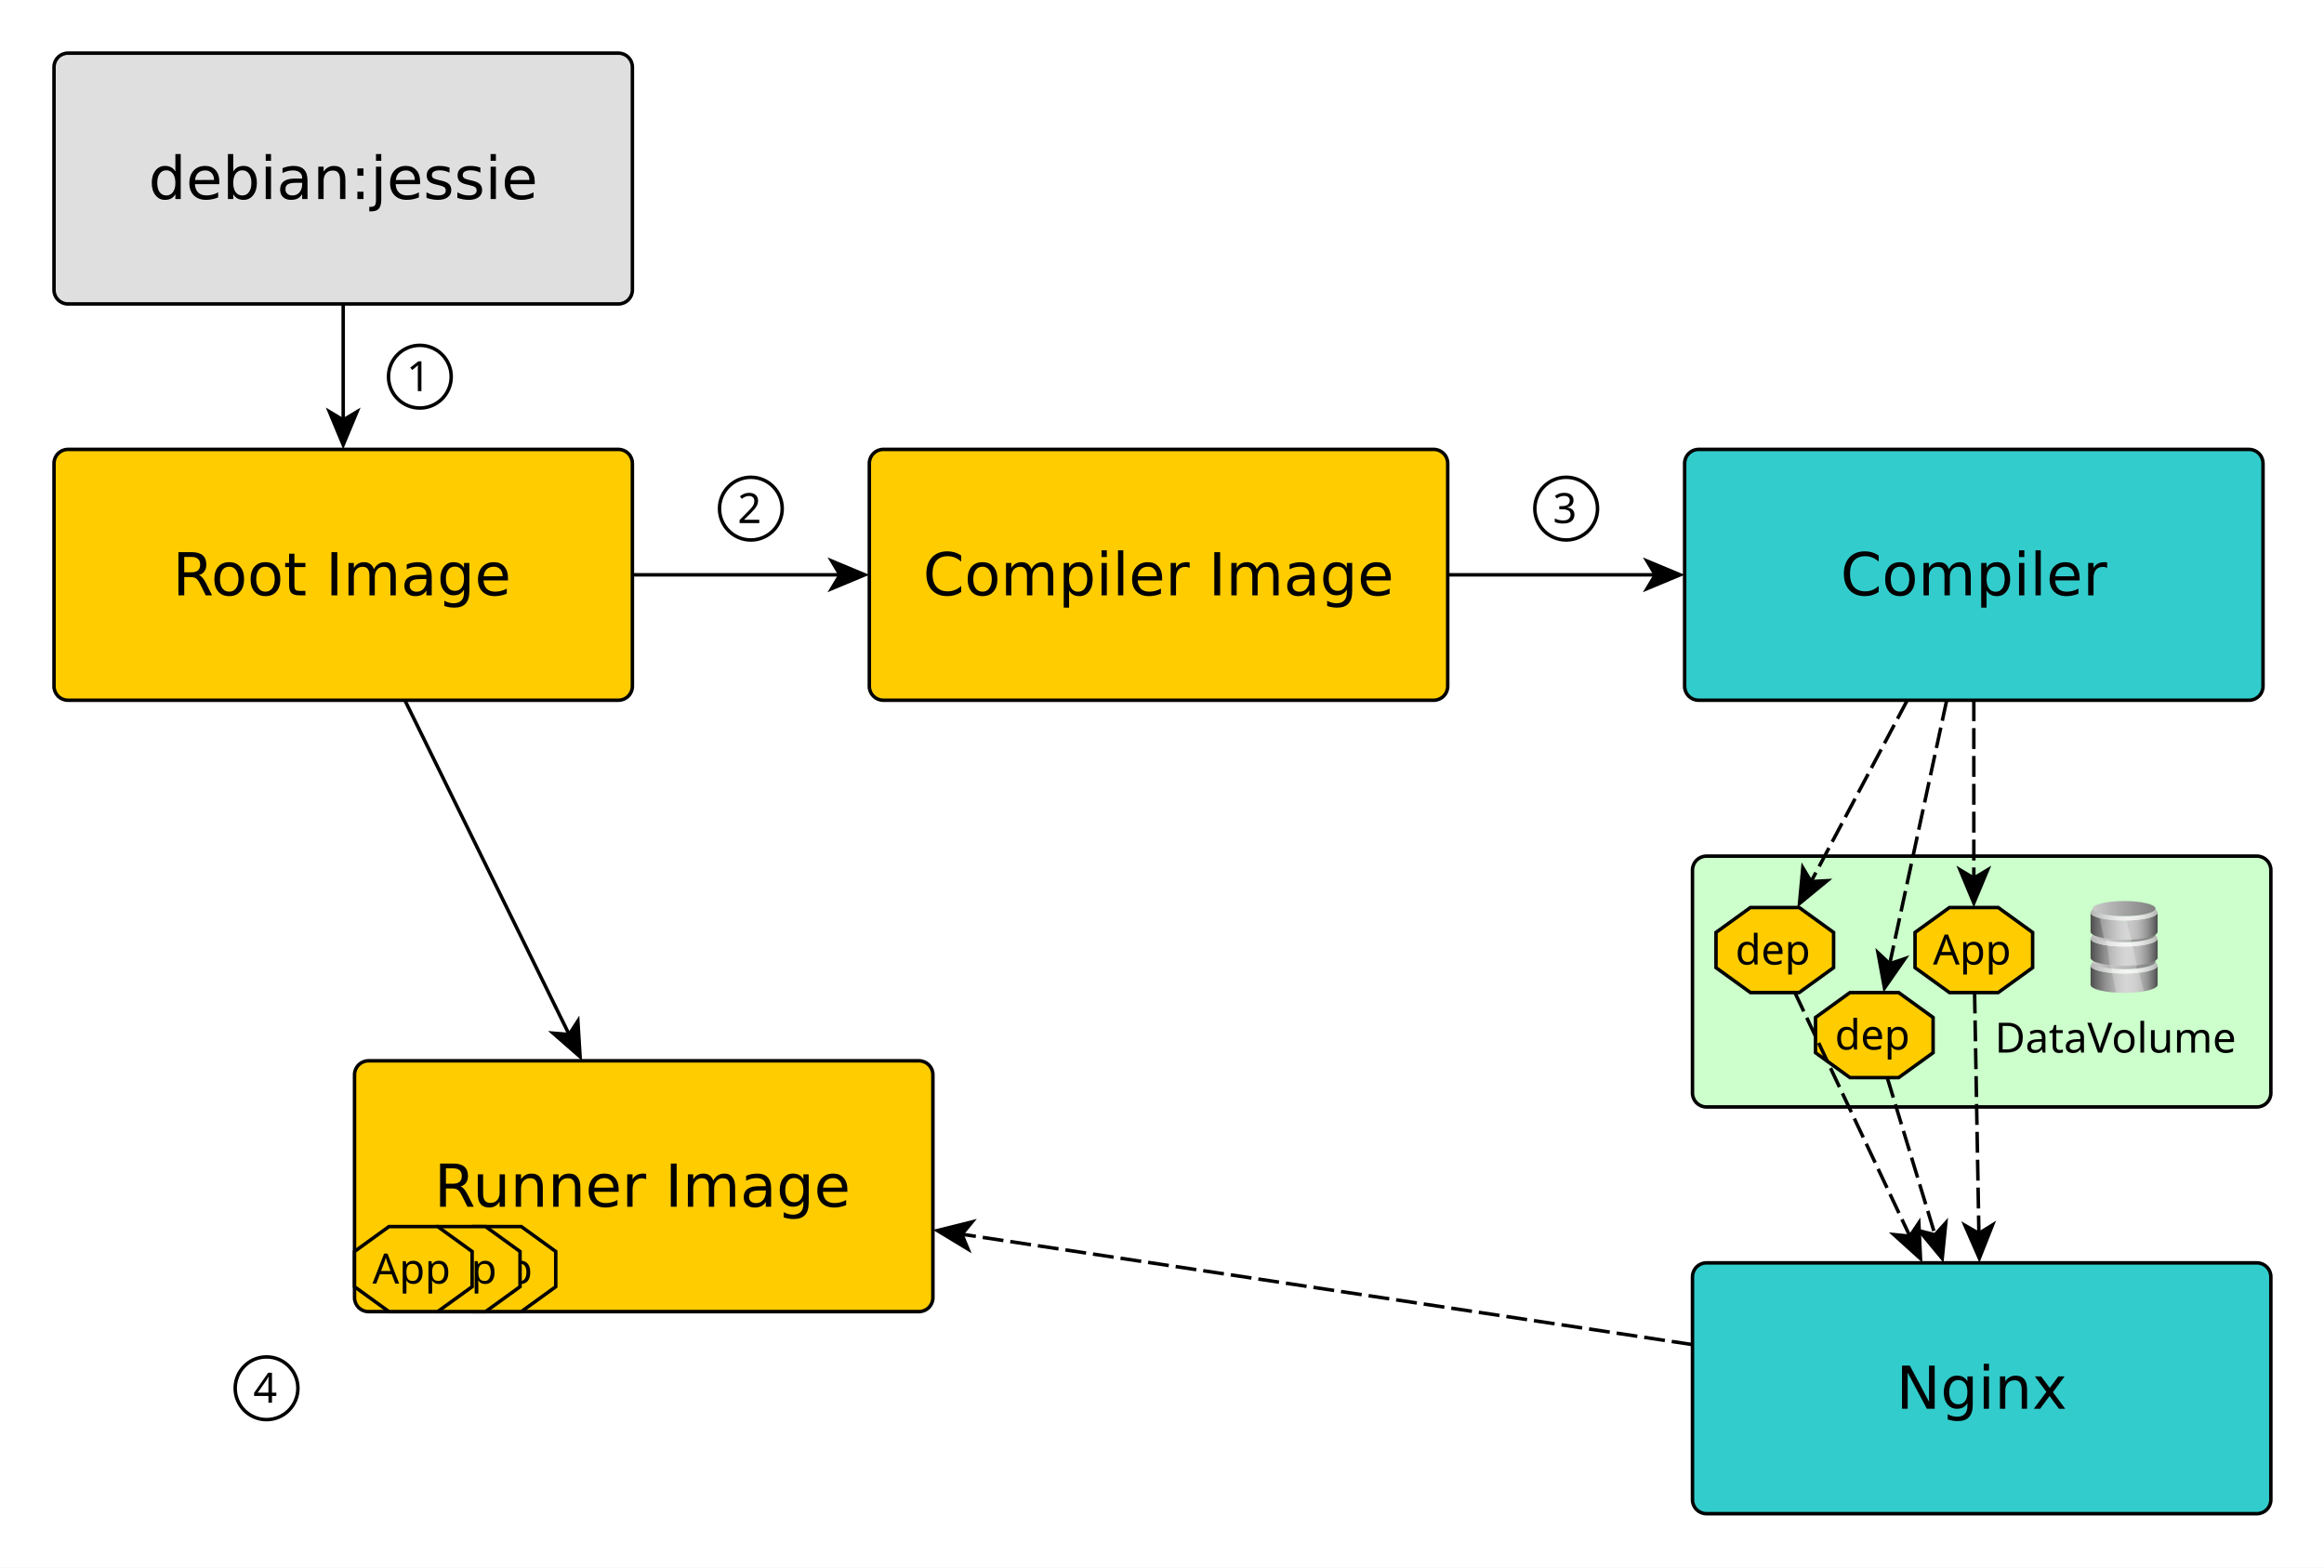
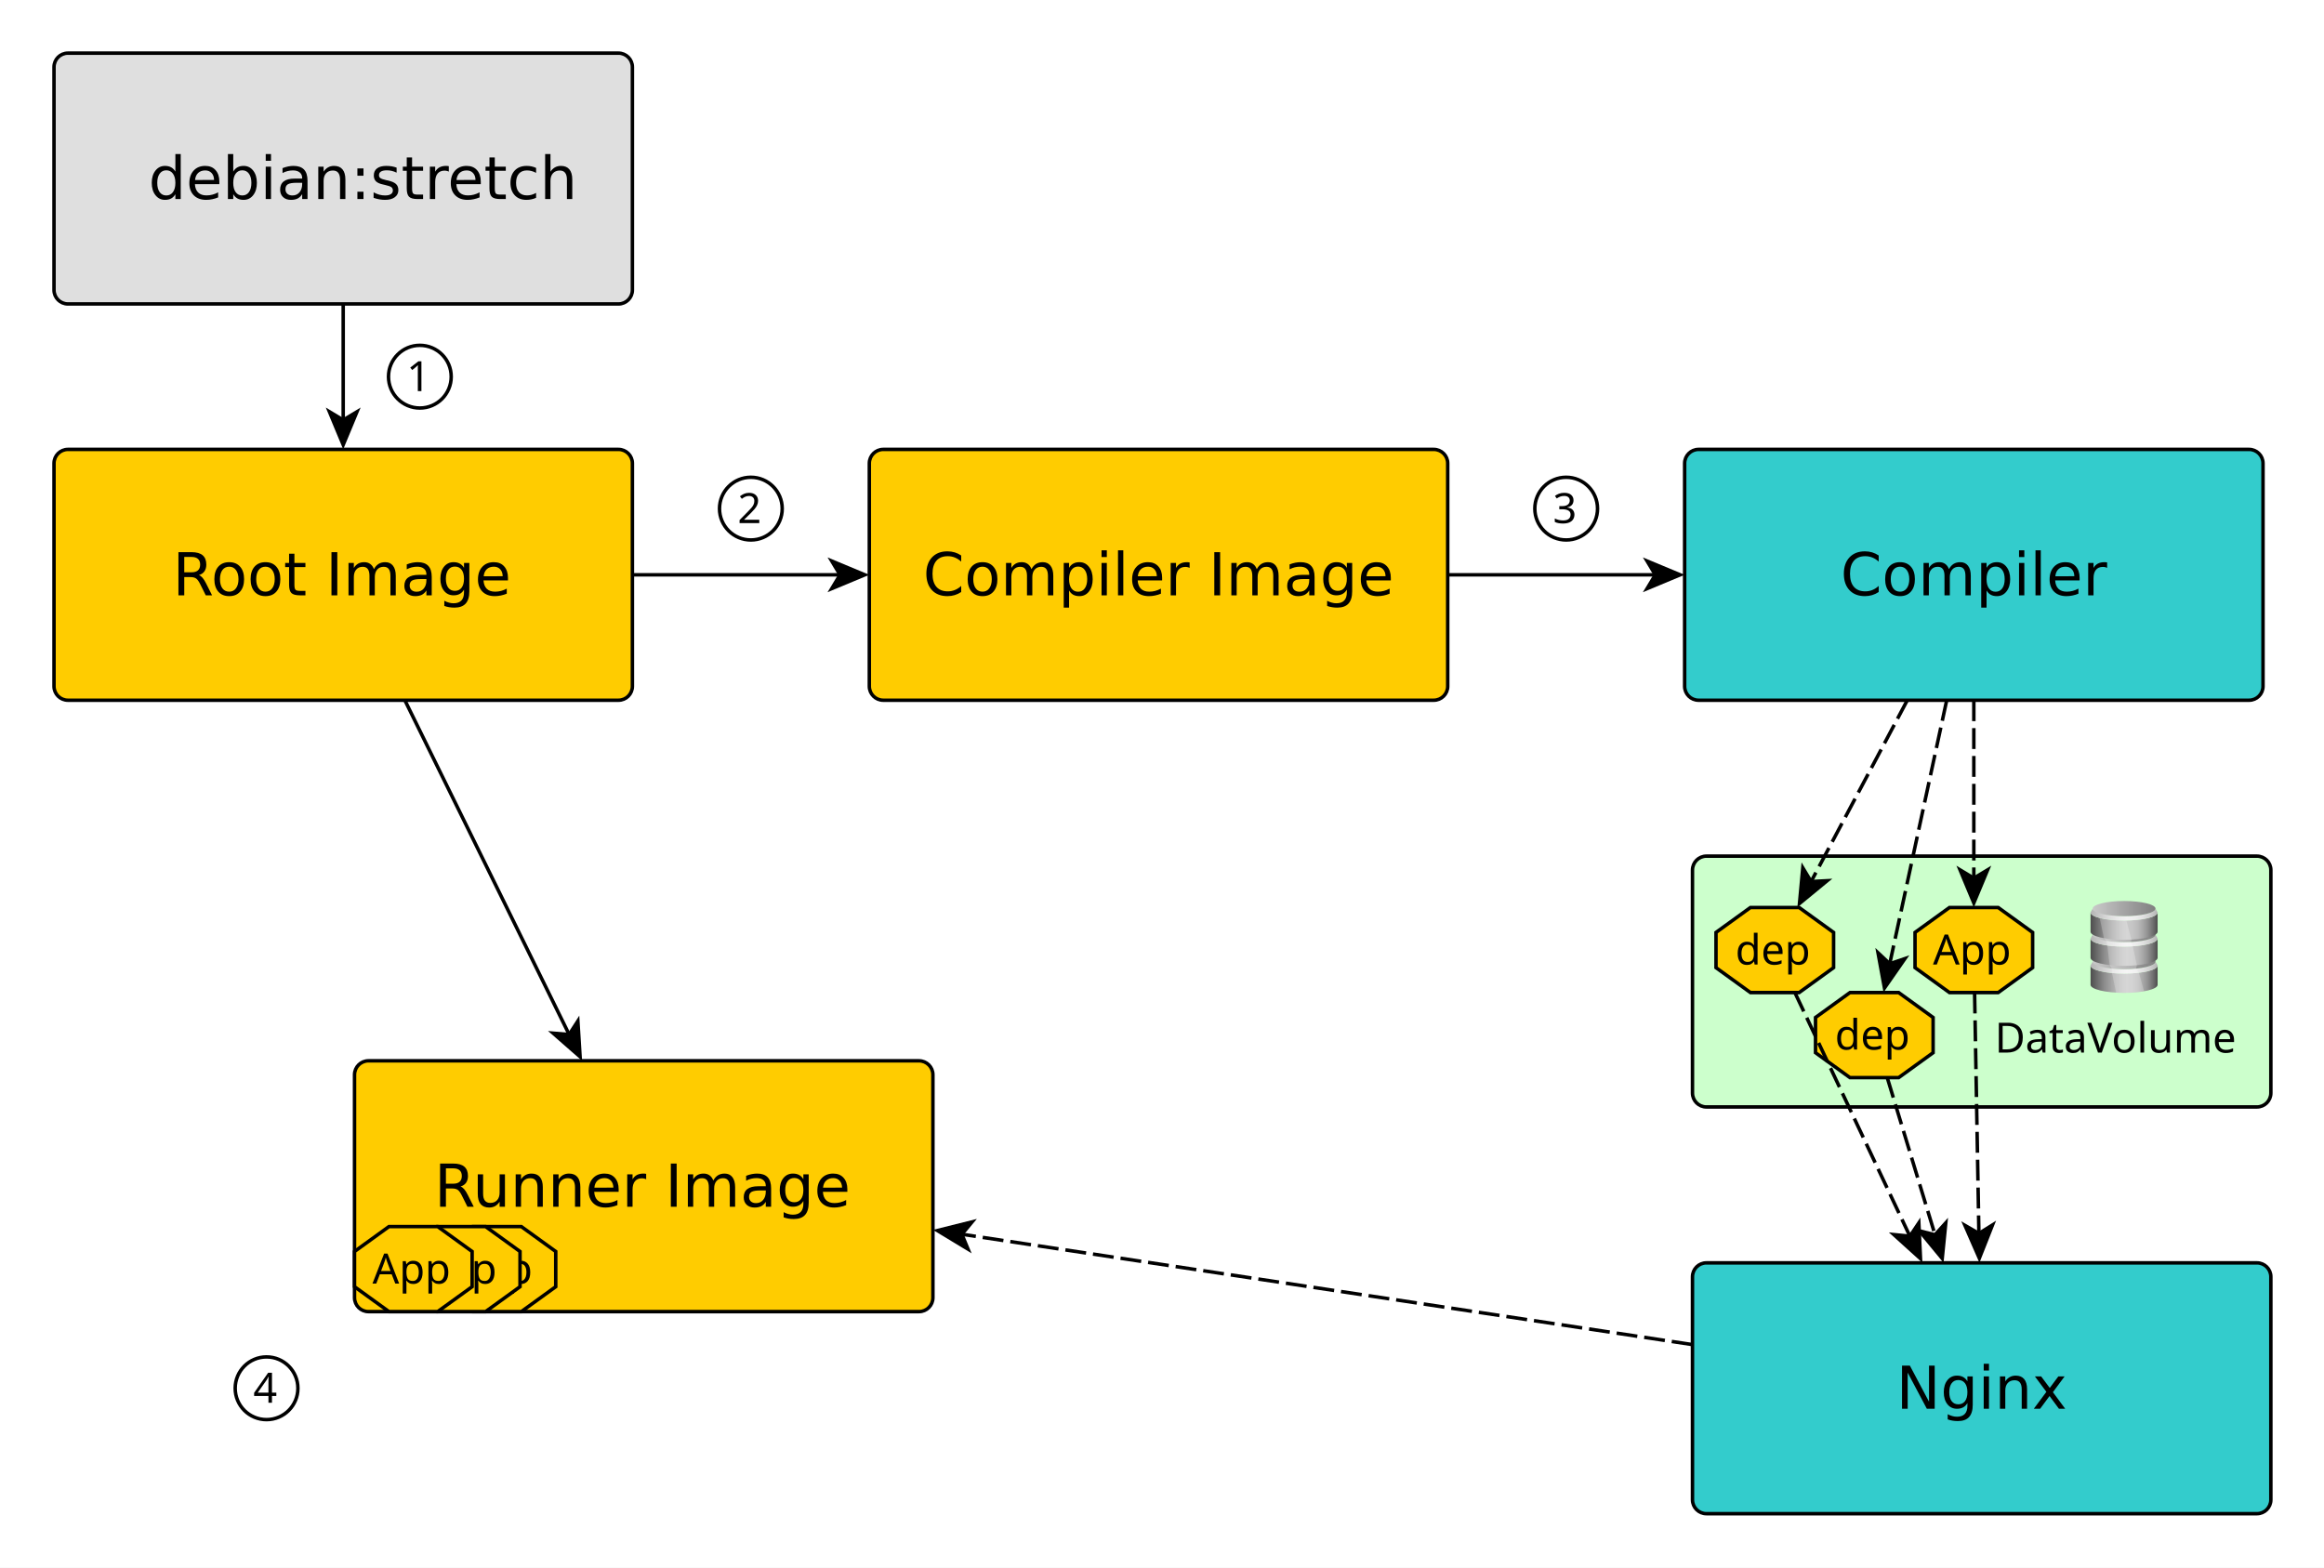
<svg xmlns="http://www.w3.org/2000/svg" fill-opacity="1" color-rendering="auto" color-interpolation="auto" text-rendering="auto" stroke="black" stroke-linecap="square" width="667" stroke-miterlimit="10" shape-rendering="auto" stroke-opacity="1" fill="black" stroke-dasharray="none" font-weight="normal" stroke-width="1" height="450" font-family="'Dialog'" font-style="normal" stroke-linejoin="miter" font-size="12px" stroke-dashoffset="0" image-rendering="auto">
  <defs id="genericDefs" />
  <g>
    <g fill="white" text-rendering="geometricPrecision" shape-rendering="geometricPrecision" transform="translate(-161,-94)" stroke="white">
      <rect x="161" width="667" height="450" y="94" clip-path="url(#clipPath2)" stroke="none" />
    </g>
    <g fill="rgb(255,204,0)" text-rendering="geometricPrecision" shape-rendering="geometricPrecision" transform="matrix(1,0,0,1,-161,-94)" stroke="rgb(255,204,0)">
      <rect x="262.75" y="398.5" clip-path="url(#clipPath2)" width="166" rx="4" ry="4" height="72" stroke="none" />
    </g>
    <g font-size="17px" stroke-linecap="butt" transform="matrix(1,0,0,1,-161,-94)" text-rendering="geometricPrecision" font-family="'DejaVu Sans'" shape-rendering="geometricPrecision" stroke-miterlimit="1.45">
      <text x="285.636" xml:space="preserve" y="440.385" clip-path="url(#clipPath2)" stroke="none">Runner Image</text>
      <rect x="262.75" y="398.5" clip-path="url(#clipPath2)" fill="none" width="166" rx="4" ry="4" height="72" />
    </g>
    <g fill="rgb(255,204,0)" text-rendering="geometricPrecision" shape-rendering="geometricPrecision" transform="matrix(1,0,0,1,-161,-94)" stroke="rgb(255,204,0)">
      <path d="M286.75 453.236 L296.635 446.085 L310.615 446.085 L320.5 453.236 L320.5 463.349 L310.615 470.5 L296.635 470.5 L286.75 463.349 Z" fill-rule="evenodd" clip-path="url(#clipPath2)" stroke="none" />
    </g>
    <g text-rendering="geometricPrecision" stroke-miterlimit="1.45" shape-rendering="geometricPrecision" font-family="sans-serif" transform="matrix(1,0,0,1,-161,-94)" stroke-linecap="butt">
      <text x="292.316" xml:space="preserve" y="462.447" clip-path="url(#clipPath2)" stroke="none">dep</text>
      <path fill="none" d="M286.75 453.236 L296.635 446.085 L310.615 446.085 L320.5 453.236 L320.5 463.349 L310.615 470.5 L296.635 470.5 L286.75 463.349 Z" clip-path="url(#clipPath2)" fill-rule="evenodd" />
    </g>
    <g fill="rgb(204,255,204)" text-rendering="geometricPrecision" shape-rendering="geometricPrecision" transform="matrix(1,0,0,1,-161,-94)" stroke="rgb(204,255,204)">
      <rect x="646.75" y="339.75" clip-path="url(#clipPath2)" width="166" rx="4" ry="4" height="72" stroke="none" />
    </g>
    <g text-rendering="geometricPrecision" stroke-miterlimit="1.45" shape-rendering="geometricPrecision" transform="matrix(1,0,0,1,-161,-94)" stroke-linecap="butt">
      <rect x="646.75" y="339.75" clip-path="url(#clipPath2)" fill="none" width="166" rx="4" ry="4" height="72" />
    </g>
    <g fill="rgb(223,223,223)" text-rendering="geometricPrecision" shape-rendering="geometricPrecision" transform="matrix(1,0,0,1,-161,-94)" stroke="rgb(223,223,223)">
      <rect x="176.5" y="109.25" clip-path="url(#clipPath2)" width="166" rx="4" ry="4" height="72" stroke="none" />
    </g>
    <g font-size="17px" stroke-linecap="butt" transform="matrix(1,0,0,1,-161,-94)" text-rendering="geometricPrecision" font-family="'DejaVu Sans'" shape-rendering="geometricPrecision" stroke-miterlimit="1.45">
-       <text x="203.619" xml:space="preserve" y="151.135" clip-path="url(#clipPath2)" stroke="none">debian:jessie</text>
+       <text x="203.619" xml:space="preserve" y="151.135" clip-path="url(#clipPath2)" stroke="none">debian:stretch</text>
      <rect x="176.5" y="109.25" clip-path="url(#clipPath2)" fill="none" width="166" rx="4" ry="4" height="72" />
    </g>
    <g fill="rgb(255,204,0)" text-rendering="geometricPrecision" shape-rendering="geometricPrecision" transform="matrix(1,0,0,1,-161,-94)" stroke="rgb(255,204,0)">
      <rect x="176.5" y="223" clip-path="url(#clipPath2)" width="166" rx="4" ry="4" height="72" stroke="none" />
    </g>
    <g font-size="17px" stroke-linecap="butt" transform="matrix(1,0,0,1,-161,-94)" text-rendering="geometricPrecision" font-family="'DejaVu Sans'" shape-rendering="geometricPrecision" stroke-miterlimit="1.45">
      <text x="210.538" xml:space="preserve" y="264.885" clip-path="url(#clipPath2)" stroke="none">Root Image</text>
      <rect x="176.5" y="223" clip-path="url(#clipPath2)" fill="none" width="166" rx="4" ry="4" height="72" />
    </g>
    <g fill="rgb(255,204,0)" text-rendering="geometricPrecision" shape-rendering="geometricPrecision" transform="matrix(1,0,0,1,-161,-94)" stroke="rgb(255,204,0)">
      <rect x="410.5" y="223" clip-path="url(#clipPath2)" width="166" rx="4" ry="4" height="72" stroke="none" />
    </g>
    <g font-size="17px" stroke-linecap="butt" transform="matrix(1,0,0,1,-161,-94)" text-rendering="geometricPrecision" font-family="'DejaVu Sans'" shape-rendering="geometricPrecision" stroke-miterlimit="1.45">
      <text x="425.919" xml:space="preserve" y="264.885" clip-path="url(#clipPath2)" stroke="none">Compiler Image</text>
      <rect x="410.5" y="223" clip-path="url(#clipPath2)" fill="none" width="166" rx="4" ry="4" height="72" />
    </g>
    <g fill="rgb(51,204,204)" text-rendering="geometricPrecision" shape-rendering="geometricPrecision" transform="matrix(1,0,0,1,-161,-94)" stroke="rgb(51,204,204)">
      <rect x="644.5" y="223" clip-path="url(#clipPath2)" width="166" rx="4" ry="4" height="72" stroke="none" />
    </g>
    <g font-size="17px" stroke-linecap="butt" transform="matrix(1,0,0,1,-161,-94)" text-rendering="geometricPrecision" font-family="'DejaVu Sans'" shape-rendering="geometricPrecision" stroke-miterlimit="1.45">
      <text x="689.242" xml:space="preserve" y="264.885" clip-path="url(#clipPath2)" stroke="none">Compiler</text>
      <rect x="644.5" y="223" clip-path="url(#clipPath2)" fill="none" width="166" rx="4" ry="4" height="72" />
    </g>
    <g fill="rgb(255,204,0)" text-rendering="geometricPrecision" shape-rendering="geometricPrecision" transform="matrix(1,0,0,1,-161,-94)" stroke="rgb(255,204,0)">
      <path d="M653.5 361.651 L663.385 354.5 L677.365 354.5 L687.25 361.651 L687.25 371.764 L677.365 378.915 L663.385 378.915 L653.5 371.764 Z" fill-rule="evenodd" clip-path="url(#clipPath2)" stroke="none" />
    </g>
    <g text-rendering="geometricPrecision" stroke-miterlimit="1.45" shape-rendering="geometricPrecision" font-family="sans-serif" transform="matrix(1,0,0,1,-161,-94)" stroke-linecap="butt">
      <text x="659.066" xml:space="preserve" y="370.862" clip-path="url(#clipPath2)" stroke="none">dep</text>
      <path fill="none" d="M653.5 361.651 L663.385 354.5 L677.365 354.5 L687.25 361.651 L687.25 371.764 L677.365 378.915 L663.385 378.915 L653.5 371.764 Z" clip-path="url(#clipPath2)" fill-rule="evenodd" />
    </g>
    <g fill="rgb(255,204,0)" text-rendering="geometricPrecision" shape-rendering="geometricPrecision" transform="matrix(1,0,0,1,-161,-94)" stroke="rgb(255,204,0)">
      <path d="M710.625 361.651 L720.51 354.5 L734.49 354.5 L744.375 361.651 L744.375 371.764 L734.49 378.915 L720.51 378.915 L710.625 371.764 Z" fill-rule="evenodd" clip-path="url(#clipPath2)" stroke="none" />
    </g>
    <g text-rendering="geometricPrecision" stroke-miterlimit="1.45" shape-rendering="geometricPrecision" font-family="sans-serif" transform="matrix(1,0,0,1,-161,-94)" stroke-linecap="butt">
      <text x="715.778" xml:space="preserve" y="370.862" clip-path="url(#clipPath2)" stroke="none">App</text>
      <path fill="none" d="M710.625 361.651 L720.51 354.5 L734.49 354.5 L744.375 361.651 L744.375 371.764 L734.49 378.915 L720.51 378.915 L710.625 371.764 Z" clip-path="url(#clipPath2)" fill-rule="evenodd" />
    </g>
    <g text-rendering="geometricPrecision" shape-rendering="geometricPrecision" transform="matrix(0.4904,0,0,0.5537,600,258.637)">
      <g clip-path="url(#clipPath3)">
        <svg xml:space="preserve" opacity="1" writing-mode="lr-tb" stop-color="rgb(0, 0, 0)" shape-rendering="auto" glyph-orientation-horizontal="0deg" color-profile="auto" lighting-color="rgb(255, 255, 255)" color="rgb(0, 0, 0)" font-weight="400" alignment-baseline="auto" font-style="normal" version="1.1" color-interpolation-filters="linearrgb" text-anchor="start" stroke-linecap="butt" color-interpolation="srgb" font-variant="normal" word-spacing="normal" fill-opacity="1" text-rendering="auto" clip-path="none" text-decoration="none" letter-spacing="normal" viewBox="0 0 40 48" glyph-orientation-vertical="auto" display="inline" font-size-adjust="none" overflow="visible" fill="rgb(0, 0, 0)" font-stretch="normal" stroke-dasharray="none" stroke-miterlimit="4" stop-opacity="1" color-rendering="auto" font-size="12" pointer-events="visiblepainted" mask="none" direction="ltr" baseline-shift="baseline" enable-background="new 0 0 40 48" fill-rule="nonzero" image-rendering="auto" stroke-dashoffset="0" width="40px" marker-end="none" clip="auto" cursor="auto" stroke="none" filter="none" visibility="visible" kerning="auto" stroke-width="1" font-family="&quot;Arial&quot;,&quot;Helvetica&quot;,sans-serif" flood-opacity="1" clip-rule="nonzero" src="none" height="48px" unicode-bidi="normal" stroke-linejoin="miter" stroke-opacity="1" flood-color="rgb(0, 0, 0)" dominant-baseline="auto" marker-start="none" x="0px" marker-mid="none" y="0px">
          <defs>
            <clipPath clipPathUnits="userSpaceOnUse" id="clipPath1">
              <path d="M0 0 L667 0 L667 450 L0 450 L0 0 Z" />
            </clipPath>
            <clipPath clipPathUnits="userSpaceOnUse" id="clipPath2">
              <path d="M161 94 L828 94 L828 544 L161 544 L161 94 Z" />
            </clipPath>
            <clipPath clipPathUnits="userSpaceOnUse" id="clipPath3">
              <path d="M-1223.377 -467.112 L136.61 -467.112 L136.61 345.612 L-1223.377 345.612 L-1223.377 -467.112 Z" />
            </clipPath>
          </defs>
          <linearGradient gradientTransform="matrix(1 0 0 1 -370.2002 -614.5742)" x1="370.2" x2="409.45" gradientUnits="userSpaceOnUse" y1="655.094" y2="655.094" id="svg1.SVGID_1_">
            <stop offset="0" style="stop-color:#4D4D4D" />
            <stop offset="0.056" style="stop-color:#5F5F5F" />
            <stop offset="0.21" style="stop-color:#8D8D8D" />
            <stop offset="0.348" style="stop-color:#AEAEAE" />
            <stop offset="0.462" style="stop-color:#C2C2C2" />
            <stop offset="0.539" style="stop-color:#C9C9C9" />
            <stop offset="0.625" style="stop-color:#C5C5C5" />
            <stop offset="0.707" style="stop-color:#BABABA" />
            <stop offset="0.788" style="stop-color:#A6A6A6" />
            <stop offset="0.869" style="stop-color:#8B8B8B" />
            <stop offset="0.948" style="stop-color:#686868" />
            <stop offset="1" style="stop-color:#4D4D4D" />
          </linearGradient>
          <path fill="url(#svg1.SVGID_1_)" d="M19.625,37.613C8.787,37.613,0,35.738,0,33.425v10c0,2.313,8.787,4.188,19.625,4.188  c10.839,0,19.625-1.875,19.625-4.188v-10C39.25,35.738,30.464,37.613,19.625,37.613z" />
          <linearGradient gradientTransform="matrix(1 0 0 1 -370.2002 -614.5742)" x1="370.2" x2="409.45" gradientUnits="userSpaceOnUse" y1="649.094" y2="649.094" id="svg1.SVGID_2_">
            <stop offset="0" style="stop-color:#B3B3B3" />
            <stop offset="0.017" style="stop-color:#B6B6B6" />
            <stop offset="0.235" style="stop-color:#D7D7D7" />
            <stop offset="0.417" style="stop-color:#EBEBEB" />
            <stop offset="0.539" style="stop-color:#F2F2F2" />
            <stop offset="0.658" style="stop-color:#EEEEEE" />
            <stop offset="0.772" style="stop-color:#E3E3E3" />
            <stop offset="0.885" style="stop-color:#CFCFCF" />
            <stop offset="0.997" style="stop-color:#B4B4B4" />
            <stop offset="1" style="stop-color:#B3B3B3" />
          </linearGradient>
          <path fill="url(#svg1.SVGID_2_)" d="M19.625,37.613c10.839,0,19.625-1.875,19.625-4.188l-1.229-2c0,2.168-8.235,3.927-18.396,3.927  c-9.481,0-17.396-1.959-18.396-3.927l-1.229,2C0,35.738,8.787,37.613,19.625,37.613z" />
          <linearGradient gradientTransform="matrix(1 0 0 1 -370.2002 -614.5742)" x1="371.43" x2="408.222" gradientUnits="userSpaceOnUse" y1="646" y2="646" id="svg1.SVGID_3_">
            <stop offset="0" style="stop-color:#C9C9C9" />
            <stop offset="1" style="stop-color:#808080" />
          </linearGradient>
          <ellipse rx="18.396" fill="url(#svg1.SVGID_3_)" ry="3.926" cx="19.625" cy="31.425" />
          <linearGradient gradientTransform="matrix(1 0 0 1 -370.2002 -614.5742)" x1="370.2" x2="409.45" gradientUnits="userSpaceOnUse" y1="641.094" y2="641.094" id="svg1.SVGID_4_">
            <stop offset="0" style="stop-color:#4D4D4D" />
            <stop offset="0.056" style="stop-color:#5F5F5F" />
            <stop offset="0.21" style="stop-color:#8D8D8D" />
            <stop offset="0.348" style="stop-color:#AEAEAE" />
            <stop offset="0.462" style="stop-color:#C2C2C2" />
            <stop offset="0.539" style="stop-color:#C9C9C9" />
            <stop offset="0.625" style="stop-color:#C5C5C5" />
            <stop offset="0.707" style="stop-color:#BABABA" />
            <stop offset="0.788" style="stop-color:#A6A6A6" />
            <stop offset="0.869" style="stop-color:#8B8B8B" />
            <stop offset="0.948" style="stop-color:#686868" />
            <stop offset="1" style="stop-color:#4D4D4D" />
          </linearGradient>
          <path fill="url(#svg1.SVGID_4_)" d="M19.625,23.613C8.787,23.613,0,21.738,0,19.425v10c0,2.313,8.787,4.188,19.625,4.188  c10.839,0,19.625-1.875,19.625-4.188v-10C39.25,21.738,30.464,23.613,19.625,23.613z" />
          <linearGradient gradientTransform="matrix(1 0 0 1 -370.2002 -614.5742)" x1="370.2" x2="409.45" gradientUnits="userSpaceOnUse" y1="635.094" y2="635.094" id="svg1.SVGID_5_">
            <stop offset="0" style="stop-color:#B3B3B3" />
            <stop offset="0.017" style="stop-color:#B6B6B6" />
            <stop offset="0.235" style="stop-color:#D7D7D7" />
            <stop offset="0.417" style="stop-color:#EBEBEB" />
            <stop offset="0.539" style="stop-color:#F2F2F2" />
            <stop offset="0.658" style="stop-color:#EEEEEE" />
            <stop offset="0.772" style="stop-color:#E3E3E3" />
            <stop offset="0.885" style="stop-color:#CFCFCF" />
            <stop offset="0.997" style="stop-color:#B4B4B4" />
            <stop offset="1" style="stop-color:#B3B3B3" />
          </linearGradient>
          <path fill="url(#svg1.SVGID_5_)" d="M19.625,23.613c10.839,0,19.625-1.875,19.625-4.188l-1.229-2c0,2.168-8.235,3.926-18.396,3.926  c-9.481,0-17.396-1.959-18.396-3.926l-1.229,2C0,21.738,8.787,23.613,19.625,23.613z" />
          <linearGradient gradientTransform="matrix(1 0 0 1 -370.2002 -614.5742)" x1="371.43" x2="408.222" gradientUnits="userSpaceOnUse" y1="632" y2="632" id="svg1.SVGID_6_">
            <stop offset="0" style="stop-color:#C9C9C9" />
            <stop offset="1" style="stop-color:#808080" />
          </linearGradient>
          <ellipse rx="18.396" fill="url(#svg1.SVGID_6_)" ry="3.926" cx="19.625" cy="17.426" />
          <linearGradient gradientTransform="matrix(1 0 0 1 -370.2002 -614.5742)" x1="370.2" x2="409.45" gradientUnits="userSpaceOnUse" y1="627.594" y2="627.594" id="svg1.SVGID_7_">
            <stop offset="0" style="stop-color:#4D4D4D" />
            <stop offset="0.056" style="stop-color:#5F5F5F" />
            <stop offset="0.21" style="stop-color:#8D8D8D" />
            <stop offset="0.348" style="stop-color:#AEAEAE" />
            <stop offset="0.462" style="stop-color:#C2C2C2" />
            <stop offset="0.539" style="stop-color:#C9C9C9" />
            <stop offset="0.625" style="stop-color:#C5C5C5" />
            <stop offset="0.707" style="stop-color:#BABABA" />
            <stop offset="0.788" style="stop-color:#A6A6A6" />
            <stop offset="0.869" style="stop-color:#8B8B8B" />
            <stop offset="0.948" style="stop-color:#686868" />
            <stop offset="1" style="stop-color:#4D4D4D" />
          </linearGradient>
          <path fill="url(#svg1.SVGID_7_)" d="M19.625,10.113C8.787,10.113,0,8.238,0,5.925v10c0,2.313,8.787,4.188,19.625,4.188  c10.839,0,19.625-1.875,19.625-4.188v-10C39.25,8.238,30.464,10.113,19.625,10.113z" />
          <linearGradient gradientTransform="matrix(1 0 0 1 -370.2002 -614.5742)" x1="370.2" x2="409.45" gradientUnits="userSpaceOnUse" y1="621.594" y2="621.594" id="svg1.SVGID_8_">
            <stop offset="0" style="stop-color:#B3B3B3" />
            <stop offset="0.017" style="stop-color:#B6B6B6" />
            <stop offset="0.235" style="stop-color:#D7D7D7" />
            <stop offset="0.417" style="stop-color:#EBEBEB" />
            <stop offset="0.539" style="stop-color:#F2F2F2" />
            <stop offset="0.658" style="stop-color:#EEEEEE" />
            <stop offset="0.772" style="stop-color:#E3E3E3" />
            <stop offset="0.885" style="stop-color:#CFCFCF" />
            <stop offset="0.997" style="stop-color:#B4B4B4" />
            <stop offset="1" style="stop-color:#B3B3B3" />
          </linearGradient>
          <path fill="url(#svg1.SVGID_8_)" d="M19.625,10.113c10.839,0,19.625-1.875,19.625-4.188l-1.229-2c0,2.168-8.235,3.926-18.396,3.926  c-9.481,0-17.396-1.959-18.396-3.926L0,5.925C0,8.238,8.787,10.113,19.625,10.113z" />
          <linearGradient gradientTransform="matrix(1 0 0 1 -370.2002 -614.5742)" x1="371.43" x2="408.222" gradientUnits="userSpaceOnUse" y1="618.5" y2="618.5" id="svg1.SVGID_9_">
            <stop offset="0" style="stop-color:#C9C9C9" />
            <stop offset="1" style="stop-color:#808080" />
          </linearGradient>
          <ellipse rx="18.396" fill="url(#svg1.SVGID_9_)" ry="3.926" cx="19.625" cy="3.926" />
          <path fill="#FFFFFF" d="M31.291,46.792c0,0-4.313,0.578-7.249,0.694  C20.917,47.613,15,47.613,15,47.613l-2.443-10.279l-0.119-2.283l-1.231-1.842L9.789,23.024l-0.082-0.119L9.3,20.715l-1.45-1.44  L5.329,8.793c0,0,5.296,0.882,7.234,1.07s8.375,0.25,8.375,0.25l3,9.875l-0.25,1.313l1.063,2.168l2.312,9.644l-0.375,1.875  l1.627,2.193L31.291,46.792z" enable-background="new    " opacity="0.24" />
        </svg>
      </g>
    </g>
    <g text-rendering="geometricPrecision" stroke-miterlimit="1.45" shape-rendering="geometricPrecision" font-family="sans-serif" transform="matrix(1,0,0,1,-161,-94)" stroke-linecap="butt">
      <text x="733.518" xml:space="preserve" y="396.139" clip-path="url(#clipPath2)" stroke="none">DataVolume</text>
    </g>
    <g fill="rgb(51,204,204)" text-rendering="geometricPrecision" shape-rendering="geometricPrecision" transform="matrix(1,0,0,1,-161,-94)" stroke="rgb(51,204,204)">
      <rect x="646.75" y="456.5" clip-path="url(#clipPath2)" width="166" rx="4" ry="4" height="72" stroke="none" />
    </g>
    <g font-size="17px" stroke-linecap="butt" transform="matrix(1,0,0,1,-161,-94)" text-rendering="geometricPrecision" font-family="'DejaVu Sans'" shape-rendering="geometricPrecision" stroke-miterlimit="1.45">
      <text x="705.217" xml:space="preserve" y="498.385" clip-path="url(#clipPath2)" stroke="none">Nginx</text>
      <rect x="646.75" y="456.5" clip-path="url(#clipPath2)" fill="none" width="166" rx="4" ry="4" height="72" />
    </g>
    <g fill="rgb(255,204,0)" text-rendering="geometricPrecision" shape-rendering="geometricPrecision" transform="matrix(1,0,0,1,-161,-94)" stroke="rgb(255,204,0)">
      <path d="M682.062 386.066 L691.948 378.915 L705.927 378.915 L715.812 386.066 L715.812 396.179 L705.927 403.33 L691.948 403.33 L682.062 396.179 Z" fill-rule="evenodd" clip-path="url(#clipPath2)" stroke="none" />
    </g>
    <g text-rendering="geometricPrecision" stroke-miterlimit="1.45" shape-rendering="geometricPrecision" font-family="sans-serif" transform="matrix(1,0,0,1,-161,-94)" stroke-linecap="butt">
      <text x="687.629" xml:space="preserve" y="395.277" clip-path="url(#clipPath2)" stroke="none">dep</text>
      <path fill="none" d="M682.062 386.066 L691.948 378.915 L705.927 378.915 L715.812 386.066 L715.812 396.179 L705.927 403.33 L691.948 403.33 L682.062 396.179 Z" clip-path="url(#clipPath2)" fill-rule="evenodd" />
    </g>
    <g fill="rgb(255,204,0)" text-rendering="geometricPrecision" shape-rendering="geometricPrecision" transform="matrix(1,0,0,1,-161,-94)" stroke="rgb(255,204,0)">
      <path d="M276.5 453.236 L286.385 446.085 L300.365 446.085 L310.25 453.236 L310.25 463.349 L300.365 470.5 L286.385 470.5 L276.5 463.349 Z" fill-rule="evenodd" clip-path="url(#clipPath2)" stroke="none" />
    </g>
    <g text-rendering="geometricPrecision" stroke-miterlimit="1.45" shape-rendering="geometricPrecision" font-family="sans-serif" transform="matrix(1,0,0,1,-161,-94)" stroke-linecap="butt">
      <text x="282.066" xml:space="preserve" y="462.447" clip-path="url(#clipPath2)" stroke="none">dep</text>
      <path fill="none" d="M276.5 453.236 L286.385 446.085 L300.365 446.085 L310.25 453.236 L310.25 463.349 L300.365 470.5 L286.385 470.5 L276.5 463.349 Z" clip-path="url(#clipPath2)" fill-rule="evenodd" />
    </g>
    <g fill="rgb(255,204,0)" text-rendering="geometricPrecision" shape-rendering="geometricPrecision" transform="matrix(1,0,0,1,-161,-94)" stroke="rgb(255,204,0)">
      <path d="M262.75 453.236 L272.635 446.085 L286.615 446.085 L296.5 453.236 L296.5 463.349 L286.615 470.5 L272.635 470.5 L262.75 463.349 Z" fill-rule="evenodd" clip-path="url(#clipPath2)" stroke="none" />
    </g>
    <g text-rendering="geometricPrecision" stroke-miterlimit="1.45" shape-rendering="geometricPrecision" font-family="sans-serif" transform="matrix(1,0,0,1,-161,-94)" stroke-linecap="butt">
      <text x="267.903" xml:space="preserve" y="462.447" clip-path="url(#clipPath2)" stroke="none">App</text>
      <path fill="none" d="M262.75 453.236 L272.635 446.085 L286.615 446.085 L296.5 453.236 L296.5 463.349 L286.615 470.5 L272.635 470.5 L262.75 463.349 Z" clip-path="url(#clipPath2)" fill-rule="evenodd" />
      <text x="277.683" xml:space="preserve" y="206.279" clip-path="url(#clipPath2)" stroke="none">1</text>
      <circle fill="none" r="9" clip-path="url(#clipPath2)" cx="281.5" cy="202.125" />
      <text x="372.683" xml:space="preserve" y="244.154" clip-path="url(#clipPath2)" stroke="none">2</text>
      <circle fill="none" r="9" clip-path="url(#clipPath2)" cx="376.5" cy="240" />
      <text x="606.683" xml:space="preserve" y="244.154" clip-path="url(#clipPath2)" stroke="none">3</text>
      <circle fill="none" r="9" clip-path="url(#clipPath2)" cx="610.5" cy="240" />
      <text x="233.683" xml:space="preserve" y="496.654" clip-path="url(#clipPath2)" stroke="none">4</text>
      <circle fill="none" r="9" clip-path="url(#clipPath2)" cx="237.5" cy="492.5" />
      <path fill="none" d="M259.5 181.269 L259.5 214.981" clip-path="url(#clipPath2)" />
      <path d="M259.5 222.981 L264.5 210.981 L259.5 213.981 L254.5 210.981 Z" clip-path="url(#clipPath2)" stroke="none" />
      <path fill="none" d="M277.209 295.034 L324.534 391.33" clip-path="url(#clipPath2)" />
      <path d="M328.063 398.51 L327.257 385.535 L324.093 390.433 L318.282 389.945 Z" clip-path="url(#clipPath2)" stroke="none" />
      <path fill="none" d="M342.48 259 L402.505 259" clip-path="url(#clipPath2)" />
      <path d="M410.505 259 L398.505 254 L401.505 259 L398.505 264 Z" clip-path="url(#clipPath2)" stroke="none" />
      <path fill="none" d="M576.48 259 L636.505 259" clip-path="url(#clipPath2)" />
      <path d="M644.505 259 L632.505 254 L635.505 259 L632.505 264 Z" clip-path="url(#clipPath2)" stroke="none" />
      <path fill="none" stroke-dasharray="6,2" d="M708.407 294.999 L680.605 347.42" clip-path="url(#clipPath2)" />
      <path stroke-dasharray="6,2" d="M676.856 354.488 L686.896 346.229 L681.073 346.537 L678.062 341.544 Z" clip-path="url(#clipPath2)" stroke="none" />
      <path fill="none" stroke-dasharray="6,2" d="M727.5 294.999 L727.5 346.488" clip-path="url(#clipPath2)" />
      <path stroke-dasharray="6,2" d="M727.5 354.488 L732.5 342.488 L727.5 345.488 L722.5 342.488 Z" clip-path="url(#clipPath2)" stroke="none" />
      <path fill="none" stroke-dasharray="6,2" d="M727.718 378.9 L728.962 448.474" clip-path="url(#clipPath2)" />
      <path stroke-dasharray="6,2" d="M729.106 456.473 L733.89 444.385 L728.945 447.474 L723.892 444.564 Z" clip-path="url(#clipPath2)" stroke="none" />
      <path fill="none" stroke-dasharray="6,2" d="M676.13 378.9 L709.33 449.238" clip-path="url(#clipPath2)" />
      <path stroke-dasharray="6,2" d="M712.745 456.473 L712.144 443.487 L708.903 448.334 L703.101 447.755 Z" clip-path="url(#clipPath2)" stroke="none" />
      <path fill="none" stroke-dasharray="6,2" d="M646.734 479.961 L436.659 448.231" clip-path="url(#clipPath2)" />
      <path stroke-dasharray="6,2" d="M428.748 447.036 L439.867 453.772 L437.648 448.38 L441.361 443.885 Z" clip-path="url(#clipPath2)" stroke="none" />
      <path fill="none" stroke-dasharray="6,2" d="M719.711 295.03 L703.275 371.057" clip-path="url(#clipPath2)" />
      <path stroke-dasharray="6,2" d="M701.585 378.876 L709.008 368.204 L703.487 370.079 L699.233 366.091 Z" clip-path="url(#clipPath2)" stroke="none" />
      <path fill="none" stroke-dasharray="6,2" d="M702.646 403.324 L716.479 448.836" clip-path="url(#clipPath2)" />
      <path stroke-dasharray="6,2" d="M718.805 456.49 L720.1 443.555 L716.188 447.879 L710.532 446.463 Z" clip-path="url(#clipPath2)" stroke="none" />
    </g>
  </g>
</svg>
